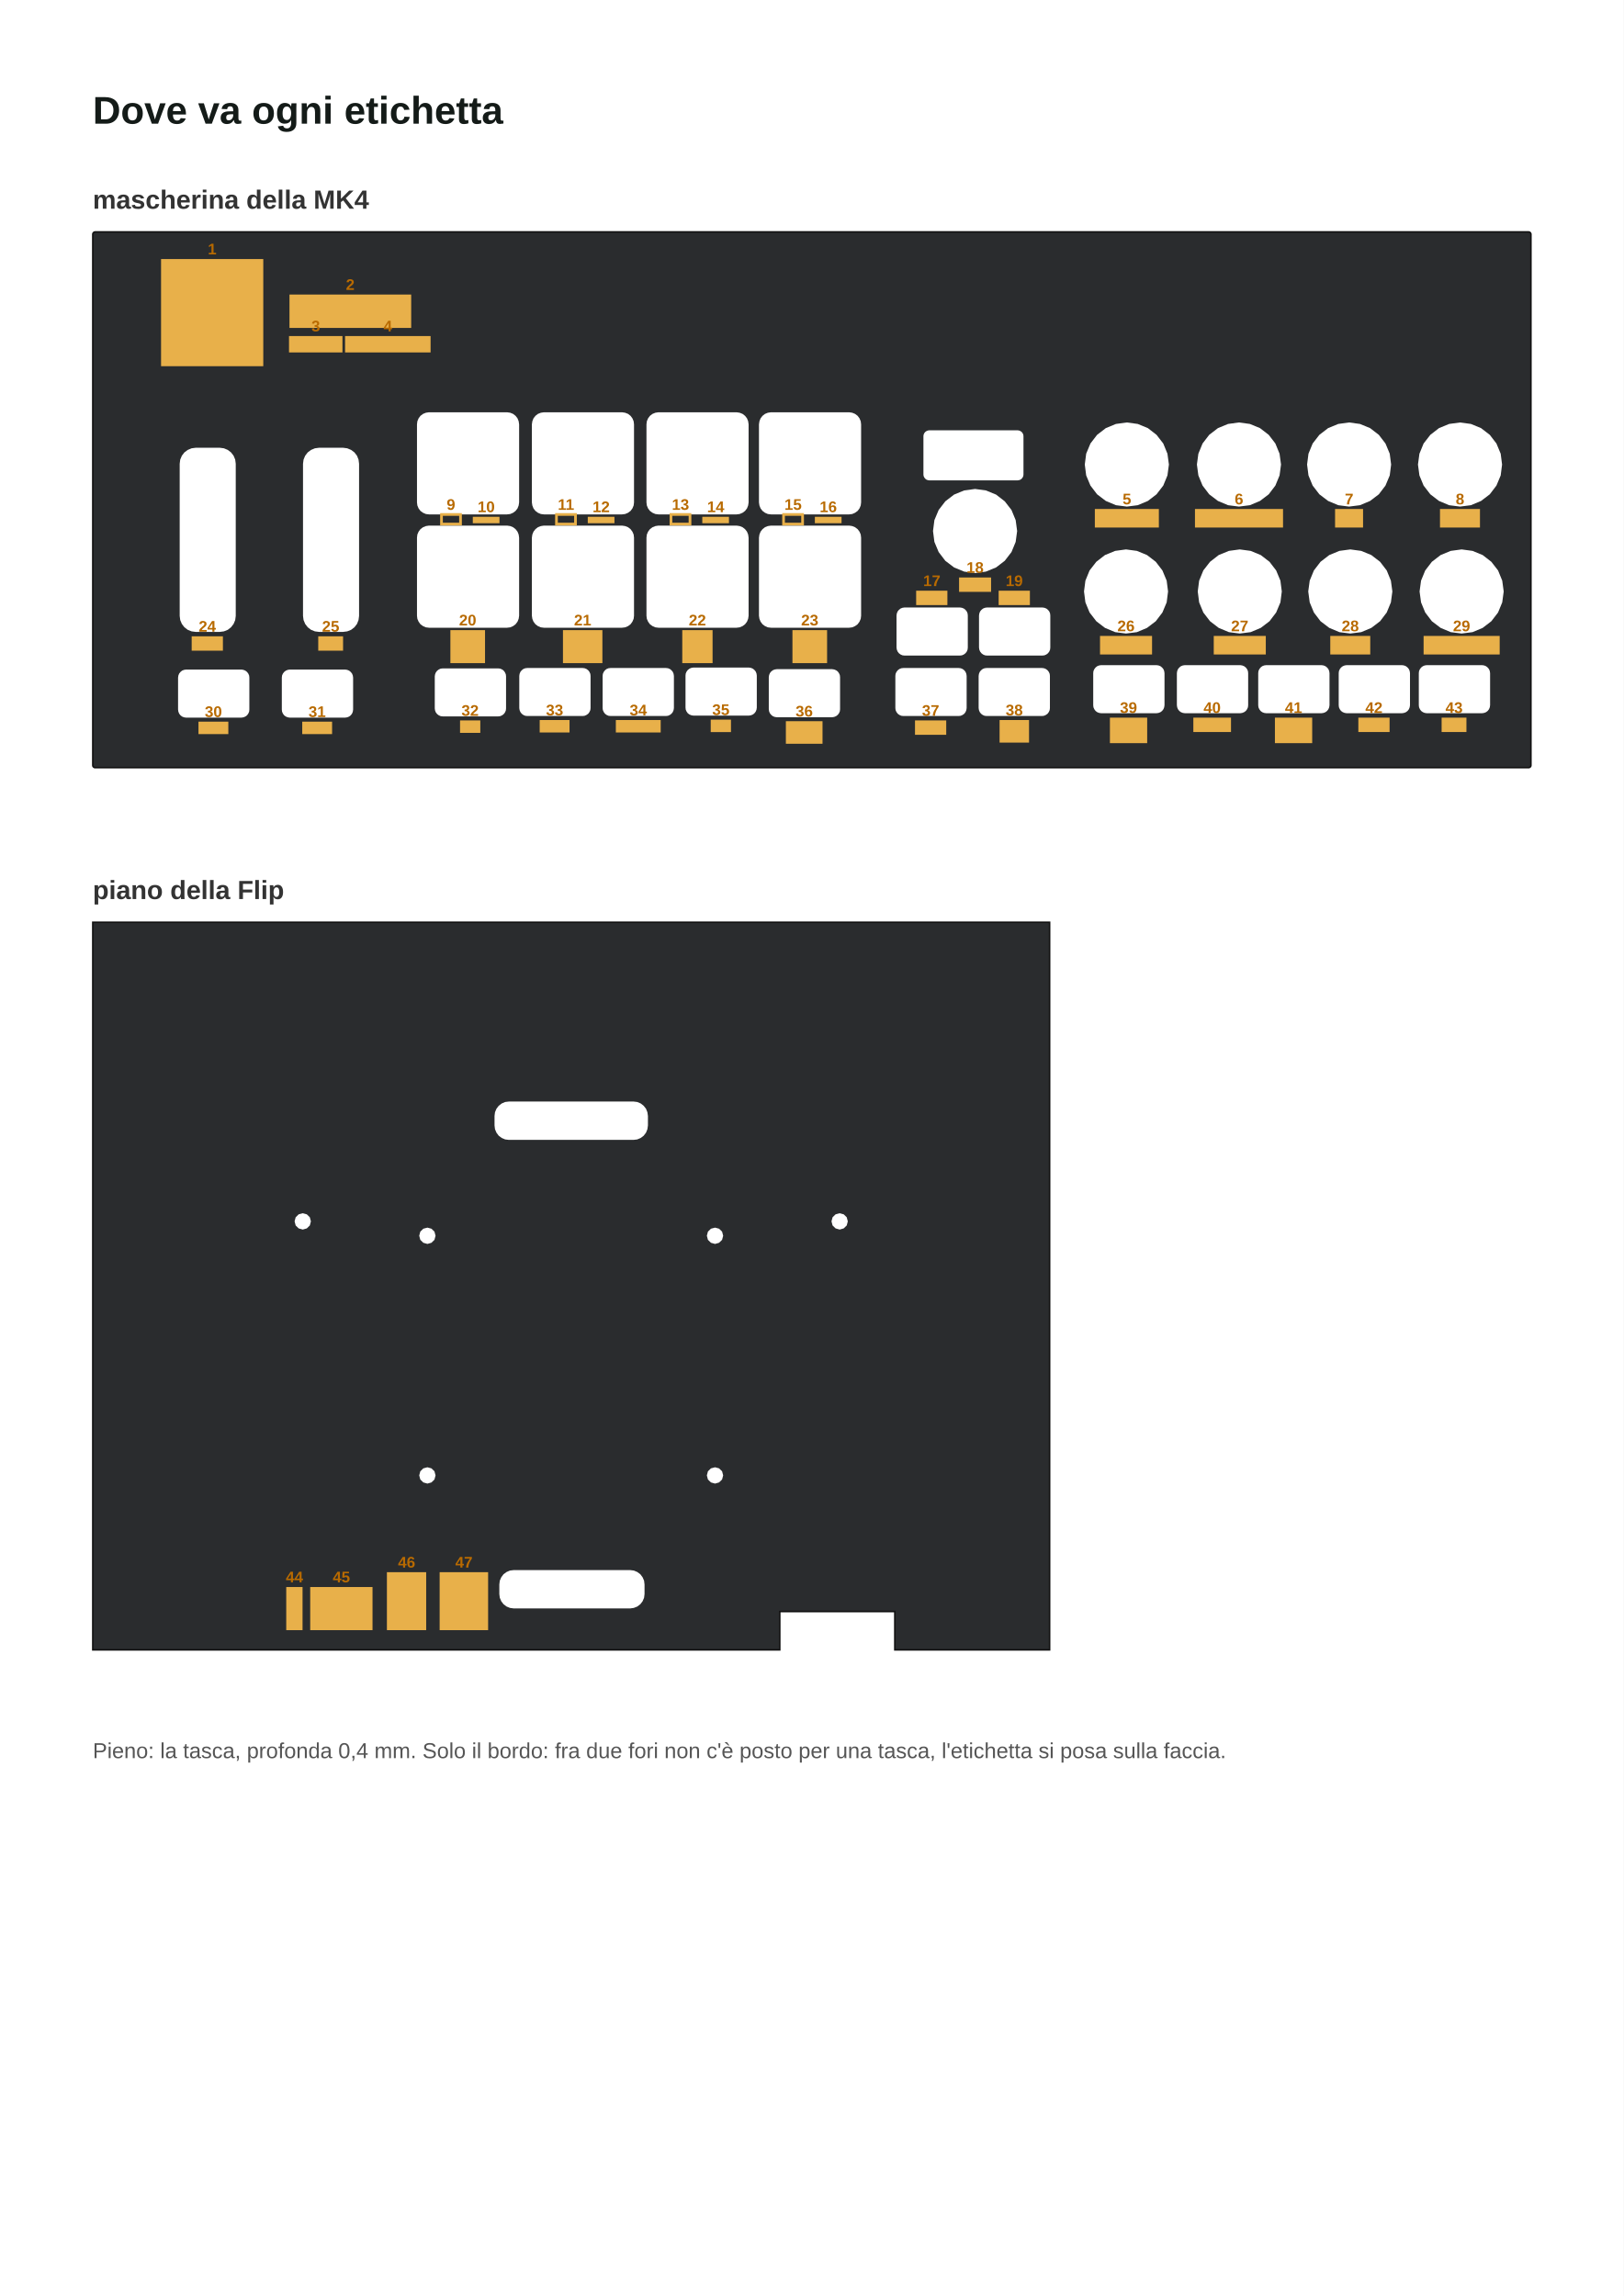
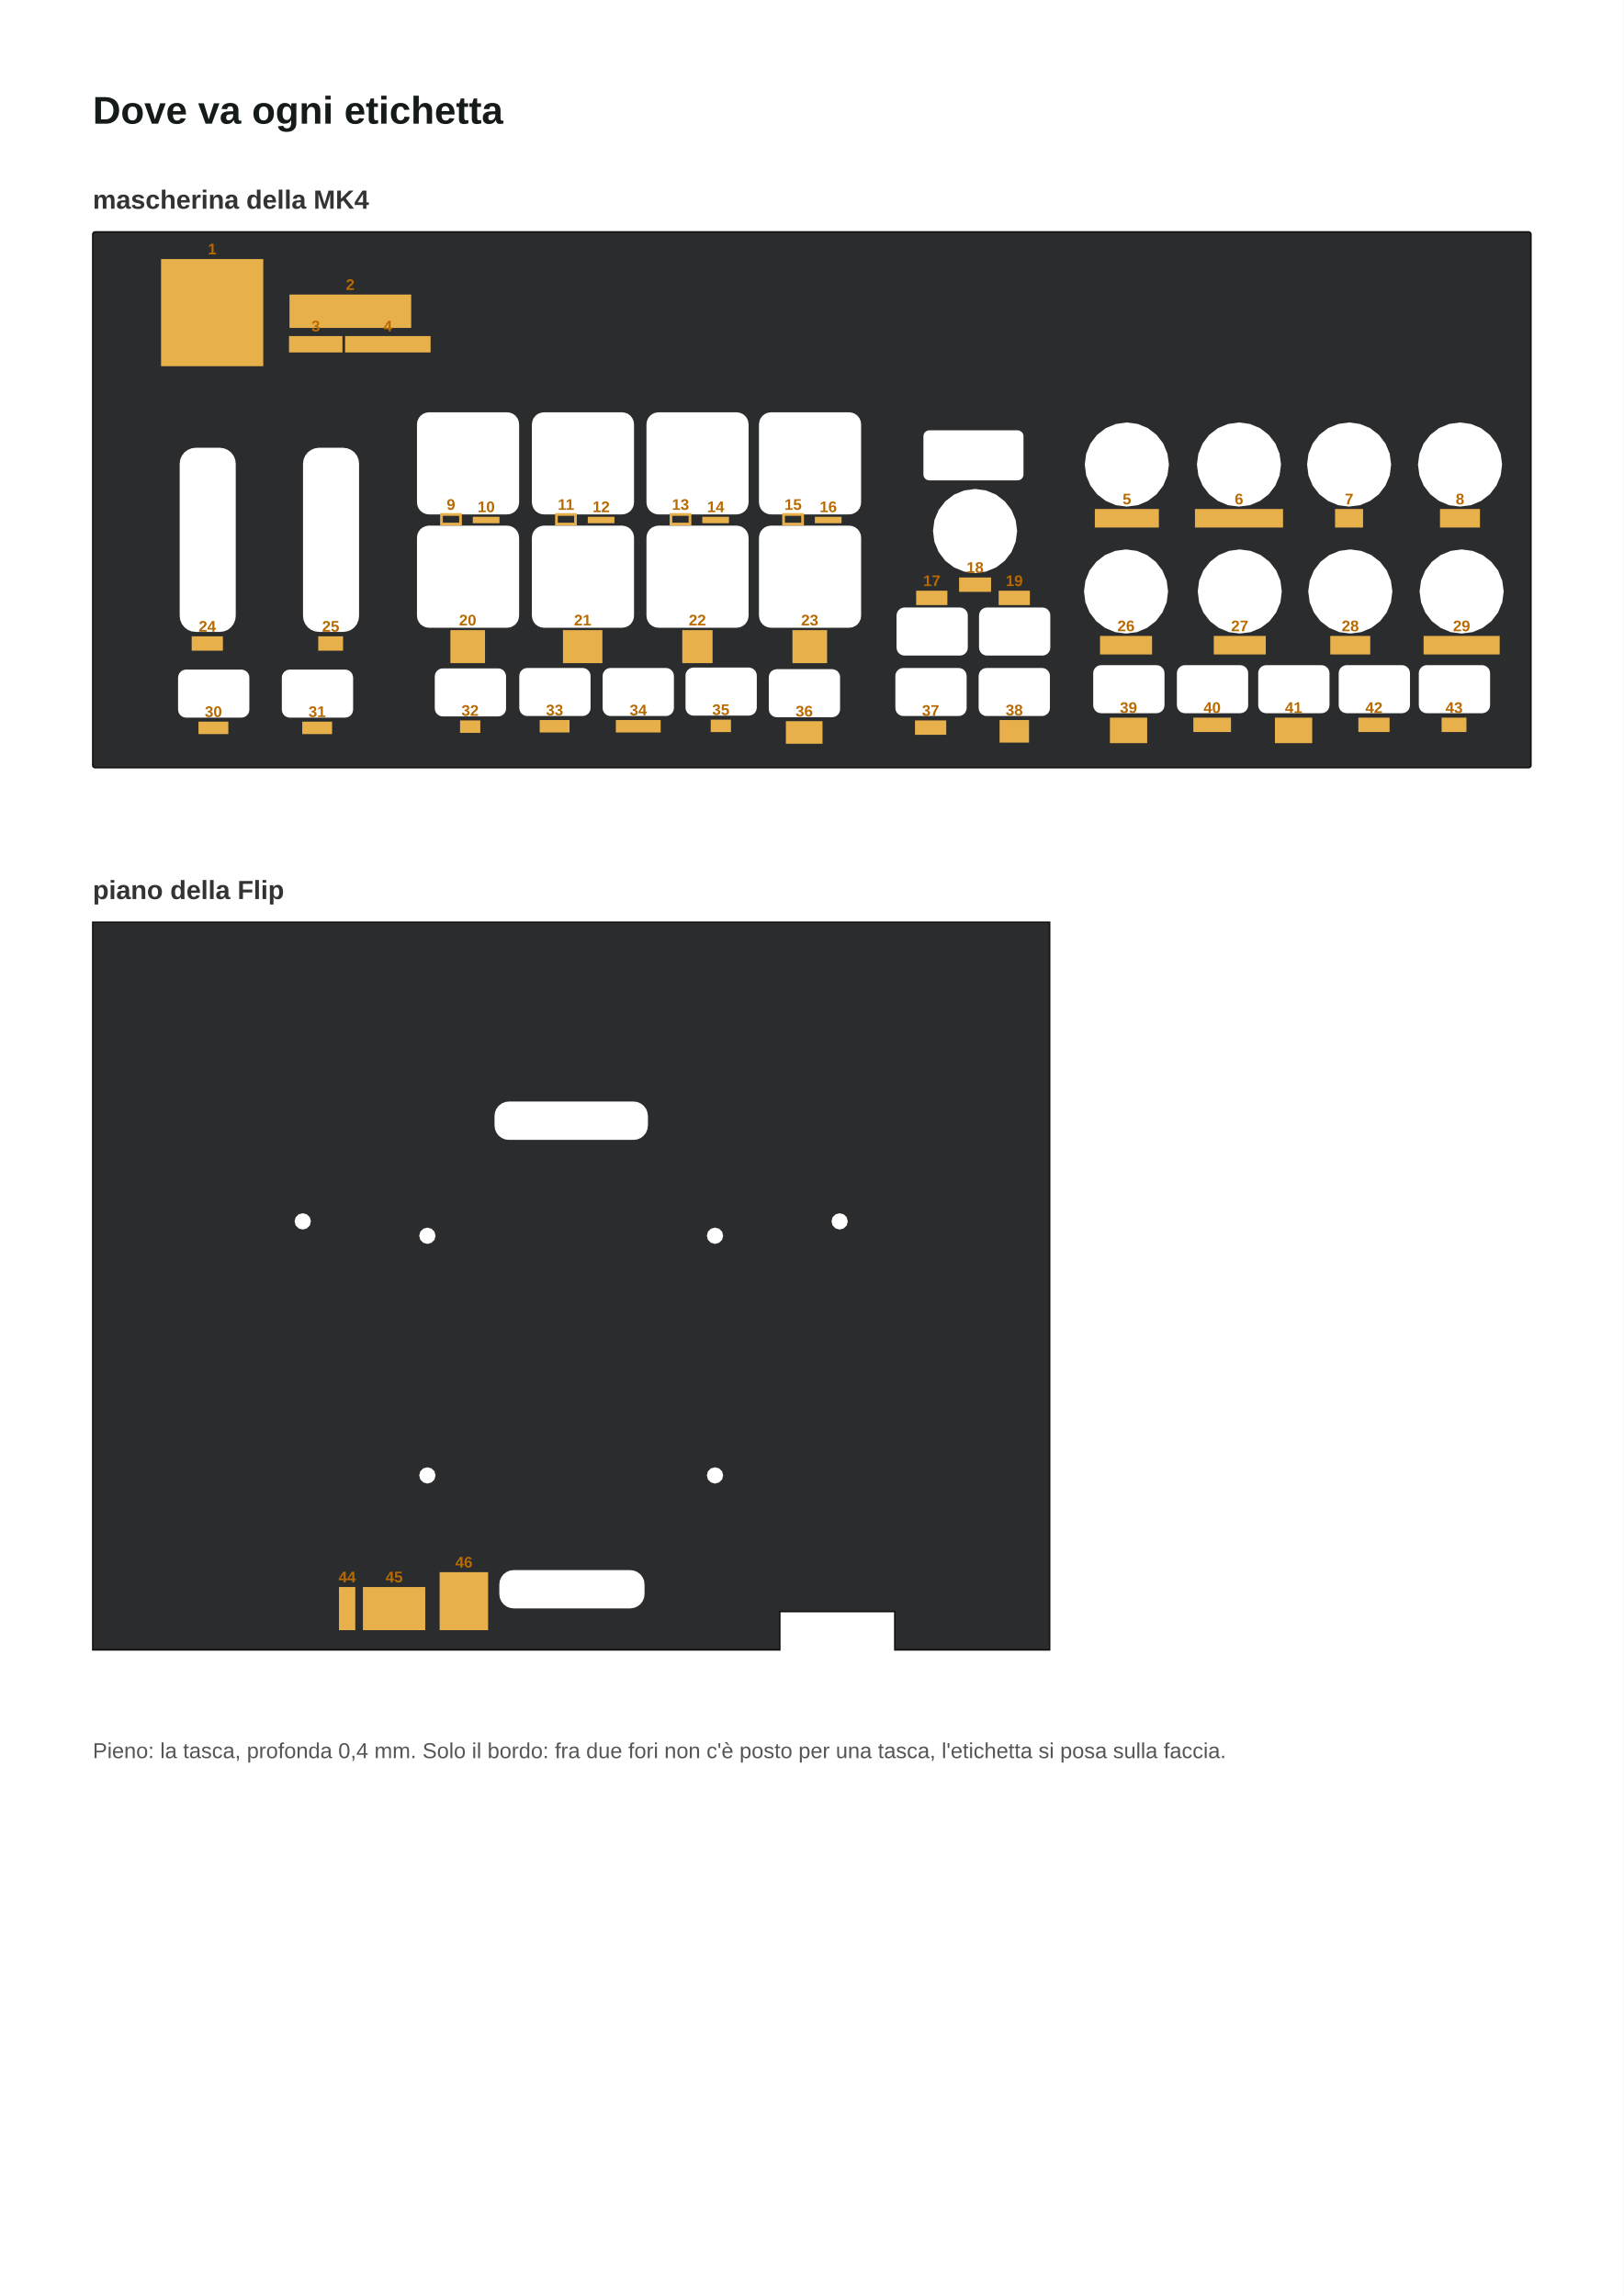
<svg xmlns="http://www.w3.org/2000/svg" width="210.0mm" height="297.0mm" viewBox="0 0 210.0 297.0">
  <rect width="210.0" height="297.0" fill="#FFFFFF" />
  <text x="12.00" y="16.00" font-family="Bahnschrift, 'Segoe UI', Arial, sans-serif" font-size="5.0" font-weight="700" fill="#141B18" text-anchor="start">Dove va ogni etichetta</text>
  <text x="12.00" y="27.00" font-family="Bahnschrift, 'Segoe UI', Arial, sans-serif" font-size="3.4" font-weight="700" fill="#333" text-anchor="start">mascherina della MK4</text>
  <path d="M197.69,30.00 L197.77,30.01 L197.84,30.04 L197.91,30.09 L197.96,30.16 L197.99,30.23 L198.00,30.31 L198.00,98.99 L197.99,99.07 L197.96,99.15 L197.91,99.21 L197.84,99.26 L197.77,99.29 L197.69,99.30 L12.31,99.30 L12.23,99.29 L12.16,99.26 L12.09,99.21 L12.04,99.15 L12.01,99.07 L12.00,98.99 L12.00,30.31 L12.01,30.23 L12.04,30.16 L12.09,30.09 L12.16,30.04 L12.23,30.01 L12.31,30.00 Z" fill="#2A2C2E" stroke="#111" stroke-width="0.2" />
  <path d="M109.82,67.99 L110.22,68.05 L110.59,68.20 L110.92,68.45 L111.16,68.77 L111.32,69.14 L111.37,69.55 L111.37,79.65 L111.32,80.05 L111.16,80.42 L110.92,80.75 L110.59,80.99 L110.22,81.15 L109.82,81.20 L99.72,81.20 L99.31,81.15 L98.94,80.99 L98.62,80.75 L98.37,80.42 L98.22,80.05 L98.16,79.65 L98.16,69.55 L98.22,69.14 L98.37,68.77 L98.62,68.45 L98.94,68.20 L99.31,68.05 L99.72,67.99 Z" fill="#FFFFFF" />
  <path d="M95.26,67.99 L95.66,68.05 L96.04,68.20 L96.36,68.45 L96.61,68.77 L96.76,69.14 L96.82,69.55 L96.82,79.65 L96.76,80.05 L96.61,80.42 L96.36,80.75 L96.04,80.99 L95.66,81.15 L95.26,81.20 L85.16,81.20 L84.76,81.15 L84.39,80.99 L84.06,80.75 L83.82,80.42 L83.66,80.05 L83.61,79.65 L83.61,69.55 L83.66,69.14 L83.82,68.77 L84.06,68.45 L84.39,68.20 L84.76,68.05 L85.16,67.99 Z" fill="#FFFFFF" />
  <path d="M65.58,53.33 L65.99,53.39 L66.36,53.54 L66.68,53.79 L66.93,54.11 L67.08,54.49 L67.14,54.89 L67.14,64.99 L67.08,65.39 L66.93,65.77 L66.68,66.09 L66.36,66.33 L65.99,66.49 L65.58,66.54 L55.48,66.54 L55.08,66.49 L54.71,66.33 L54.38,66.09 L54.14,65.77 L53.98,65.39 L53.93,64.99 L53.93,54.89 L53.98,54.49 L54.14,54.11 L54.38,53.79 L54.71,53.54 L55.08,53.39 L55.48,53.33 Z" fill="#FFFFFF" />
  <path d="M95.26,53.33 L95.66,53.39 L96.04,53.54 L96.36,53.79 L96.61,54.11 L96.76,54.49 L96.82,54.89 L96.82,64.99 L96.76,65.39 L96.61,65.77 L96.36,66.09 L96.04,66.33 L95.66,66.49 L95.26,66.54 L85.16,66.54 L84.76,66.49 L84.39,66.33 L84.06,66.09 L83.82,65.77 L83.66,65.39 L83.61,64.99 L83.61,54.89 L83.66,54.49 L83.82,54.11 L84.06,53.79 L84.39,53.54 L84.76,53.39 L85.16,53.33 Z" fill="#FFFFFF" />
  <path d="M65.58,67.99 L65.99,68.05 L66.36,68.20 L66.68,68.45 L66.93,68.77 L67.08,69.14 L67.14,69.55 L67.14,79.65 L67.08,80.05 L66.93,80.42 L66.68,80.75 L66.36,80.99 L65.99,81.15 L65.58,81.20 L55.48,81.20 L55.08,81.15 L54.71,80.99 L54.38,80.75 L54.14,80.42 L53.98,80.05 L53.93,79.65 L53.93,69.55 L53.98,69.14 L54.14,68.77 L54.38,68.45 L54.71,68.20 L55.08,68.05 L55.48,67.99 Z" fill="#FFFFFF" />
  <path d="M80.45,53.33 L80.85,53.39 L81.23,53.54 L81.55,53.79 L81.79,54.11 L81.95,54.49 L82.00,54.89 L82.00,64.99 L81.95,65.39 L81.79,65.77 L81.55,66.09 L81.23,66.33 L80.85,66.49 L80.45,66.54 L70.35,66.54 L69.95,66.49 L69.57,66.33 L69.25,66.09 L69.00,65.77 L68.85,65.39 L68.79,64.99 L68.79,54.89 L68.85,54.49 L69.00,54.11 L69.25,53.79 L69.57,53.54 L69.95,53.39 L70.35,53.33 Z" fill="#FFFFFF" />
  <path d="M80.45,67.99 L80.85,68.05 L81.23,68.20 L81.55,68.45 L81.79,68.77 L81.95,69.14 L82.00,69.55 L82.00,79.65 L81.95,80.05 L81.79,80.42 L81.55,80.75 L81.23,80.99 L80.85,81.15 L80.45,81.20 L70.35,81.20 L69.95,81.15 L69.57,80.99 L69.25,80.75 L69.00,80.42 L68.85,80.05 L68.79,79.65 L68.79,69.55 L68.85,69.14 L69.00,68.77 L69.25,68.45 L69.57,68.20 L69.95,68.05 L70.35,67.99 Z" fill="#FFFFFF" />
  <path d="M109.82,53.33 L110.22,53.39 L110.59,53.54 L110.92,53.79 L111.16,54.11 L111.32,54.49 L111.37,54.89 L111.37,64.99 L111.32,65.39 L111.16,65.77 L110.92,66.09 L110.59,66.33 L110.22,66.49 L109.82,66.54 L99.72,66.54 L99.31,66.49 L98.94,66.33 L98.62,66.09 L98.37,65.77 L98.22,65.39 L98.16,64.99 L98.16,54.89 L98.22,54.49 L98.37,54.11 L98.62,53.79 L98.94,53.54 L99.31,53.39 L99.72,53.33 Z" fill="#FFFFFF" />
  <path d="M28.42,57.92 L28.96,57.99 L29.46,58.20 L29.88,58.52 L30.21,58.95 L30.42,59.45 L30.49,59.99 L30.49,79.67 L30.42,80.21 L30.21,80.71 L29.88,81.14 L29.46,81.47 L28.96,81.67 L28.42,81.74 L25.31,81.74 L24.78,81.67 L24.28,81.47 L23.85,81.14 L23.52,80.71 L23.31,80.21 L23.24,79.67 L23.24,59.99 L23.31,59.45 L23.52,58.95 L23.85,58.52 L24.28,58.20 L24.78,57.99 L25.31,57.92 Z" fill="#FFFFFF" />
  <path d="M44.37,57.92 L44.91,57.99 L45.41,58.20 L45.84,58.52 L46.17,58.95 L46.37,59.45 L46.44,59.99 L46.44,79.67 L46.37,80.21 L46.17,80.71 L45.84,81.14 L45.41,81.47 L44.91,81.67 L44.37,81.74 L41.26,81.74 L40.73,81.67 L40.23,81.47 L39.80,81.14 L39.47,80.71 L39.26,80.21 L39.19,79.67 L39.19,59.99 L39.26,59.45 L39.47,58.95 L39.80,58.52 L40.23,58.20 L40.73,57.99 L41.26,57.92 Z" fill="#FFFFFF" />
  <path d="M165.78,76.51 L165.60,77.92 L165.05,79.23 L164.19,80.36 L163.06,81.22 L161.75,81.77 L160.34,81.95 L158.94,81.77 L157.62,81.22 L156.50,80.36 L155.63,79.23 L155.09,77.92 L154.91,76.51 L155.09,75.11 L155.63,73.79 L156.50,72.67 L157.62,71.80 L158.94,71.26 L160.34,71.07 L161.75,71.26 L163.06,71.80 L164.19,72.67 L165.05,73.79 L165.60,75.11 Z" fill="#FFFFFF" />
  <path d="M131.55,68.69 L131.36,70.10 L130.82,71.41 L129.95,72.54 L128.83,73.40 L127.51,73.94 L126.11,74.13 L124.70,73.94 L123.39,73.40 L122.26,72.54 L121.40,71.41 L120.85,70.10 L120.67,68.69 L120.85,67.28 L121.40,65.97 L122.26,64.85 L123.39,63.98 L124.70,63.44 L126.11,63.25 L127.51,63.44 L128.83,63.98 L129.95,64.85 L130.82,65.97 L131.36,67.28 Z" fill="#FFFFFF" />
  <path d="M151.18,60.09 L150.99,61.50 L150.45,62.81 L149.58,63.94 L148.46,64.80 L147.15,65.35 L145.74,65.53 L144.33,65.35 L143.02,64.80 L141.89,63.94 L141.03,62.81 L140.48,61.50 L140.30,60.09 L140.48,58.69 L141.03,57.37 L141.89,56.25 L143.02,55.38 L144.33,54.84 L145.74,54.65 L147.15,54.84 L148.46,55.38 L149.58,56.25 L150.45,57.37 L150.99,58.69 Z" fill="#FFFFFF" />
  <path d="M180.08,76.51 L179.89,77.92 L179.35,79.23 L178.49,80.36 L177.36,81.22 L176.05,81.77 L174.64,81.95 L173.23,81.77 L171.92,81.22 L170.79,80.36 L169.93,79.23 L169.39,77.92 L169.20,76.51 L169.39,75.11 L169.93,73.79 L170.79,72.67 L171.92,71.80 L173.23,71.26 L174.64,71.07 L176.05,71.26 L177.36,71.80 L178.49,72.67 L179.35,73.79 L179.89,75.11 Z" fill="#FFFFFF" />
  <path d="M165.68,60.09 L165.49,61.50 L164.95,62.81 L164.09,63.94 L162.96,64.80 L161.65,65.35 L160.24,65.53 L158.83,65.35 L157.52,64.80 L156.39,63.94 L155.53,62.81 L154.99,61.50 L154.80,60.09 L154.99,58.69 L155.53,57.37 L156.39,56.25 L157.52,55.38 L158.83,54.84 L160.24,54.65 L161.65,54.84 L162.96,55.38 L164.09,56.25 L164.95,57.37 L165.49,58.69 Z" fill="#FFFFFF" />
  <path d="M151.07,76.51 L150.89,77.92 L150.34,79.23 L149.48,80.36 L148.35,81.22 L147.04,81.77 L145.63,81.95 L144.23,81.77 L142.91,81.22 L141.79,80.36 L140.92,79.23 L140.38,77.92 L140.20,76.51 L140.38,75.11 L140.92,73.79 L141.79,72.67 L142.91,71.80 L144.23,71.26 L145.63,71.07 L147.04,71.26 L148.35,71.80 L149.48,72.67 L150.34,73.79 L150.89,75.11 Z" fill="#FFFFFF" />
  <path d="M194.48,76.51 L194.29,77.92 L193.75,79.23 L192.88,80.36 L191.76,81.22 L190.45,81.77 L189.04,81.95 L187.63,81.77 L186.32,81.22 L185.19,80.36 L184.33,79.23 L183.79,77.92 L183.60,76.51 L183.79,75.11 L184.33,73.79 L185.19,72.67 L186.32,71.80 L187.63,71.26 L189.04,71.07 L190.45,71.26 L191.76,71.80 L192.88,72.67 L193.75,73.79 L194.29,75.11 Z" fill="#FFFFFF" />
  <path d="M179.92,60.09 L179.74,61.50 L179.19,62.81 L178.33,63.94 L177.20,64.80 L175.89,65.35 L174.48,65.53 L173.08,65.35 L171.77,64.80 L170.64,63.94 L169.77,62.81 L169.23,61.50 L169.05,60.09 L169.23,58.69 L169.77,57.37 L170.64,56.25 L171.77,55.38 L173.08,54.84 L174.48,54.65 L175.89,54.84 L177.20,55.38 L178.33,56.25 L179.19,57.37 L179.74,58.69 Z" fill="#FFFFFF" />
  <path d="M194.27,60.09 L194.09,61.50 L193.54,62.81 L192.68,63.94 L191.55,64.80 L190.24,65.35 L188.83,65.53 L187.42,65.35 L186.11,64.80 L184.99,63.94 L184.12,62.81 L183.58,61.50 L183.39,60.09 L183.58,58.69 L184.12,57.37 L184.99,56.25 L186.11,55.38 L187.42,54.84 L188.83,54.65 L190.24,54.84 L191.55,55.38 L192.68,56.25 L193.54,57.37 L194.09,58.69 Z" fill="#FFFFFF" />
  <path d="M131.60,55.66 L131.80,55.69 L131.99,55.77 L132.15,55.89 L132.27,56.05 L132.35,56.24 L132.37,56.44 L132.37,61.36 L132.35,61.56 L132.27,61.75 L132.15,61.91 L131.99,62.04 L131.80,62.11 L131.60,62.14 L120.20,62.14 L120.00,62.11 L119.81,62.04 L119.65,61.91 L119.53,61.75 L119.45,61.56 L119.43,61.36 L119.43,56.44 L119.45,56.24 L119.53,56.05 L119.65,55.89 L119.81,55.77 L120.00,55.69 L120.20,55.66 Z" fill="#FFFFFF" />
  <path d="M123.98,86.41 L124.25,86.44 L124.50,86.54 L124.72,86.71 L124.88,86.92 L124.98,87.17 L125.02,87.44 L125.02,91.59 L124.98,91.85 L124.88,92.10 L124.72,92.32 L124.50,92.48 L124.25,92.59 L123.98,92.62 L116.84,92.62 L116.57,92.59 L116.32,92.48 L116.10,92.32 L115.94,92.10 L115.83,91.85 L115.80,91.59 L115.80,87.44 L115.83,87.17 L115.94,86.92 L116.10,86.71 L116.32,86.54 L116.57,86.44 L116.84,86.41 Z" fill="#FFFFFF" />
  <path d="M134.76,86.41 L135.02,86.44 L135.27,86.54 L135.49,86.71 L135.65,86.92 L135.76,87.17 L135.79,87.44 L135.79,91.59 L135.76,91.85 L135.65,92.10 L135.49,92.32 L135.27,92.48 L135.02,92.59 L134.76,92.62 L127.61,92.62 L127.34,92.59 L127.09,92.48 L126.88,92.32 L126.71,92.10 L126.61,91.85 L126.57,91.59 L126.57,87.44 L126.61,87.17 L126.71,86.92 L126.88,86.71 L127.09,86.54 L127.34,86.44 L127.61,86.41 Z" fill="#FFFFFF" />
  <path d="M149.57,86.04 L149.84,86.08 L150.09,86.18 L150.30,86.35 L150.47,86.56 L150.57,86.81 L150.61,87.08 L150.61,91.22 L150.57,91.49 L150.47,91.74 L150.30,91.96 L150.09,92.12 L149.84,92.22 L149.57,92.26 L142.42,92.26 L142.15,92.22 L141.90,92.12 L141.69,91.96 L141.53,91.74 L141.42,91.49 L141.39,91.22 L141.39,87.08 L141.42,86.81 L141.53,86.56 L141.69,86.35 L141.90,86.18 L142.15,86.08 L142.42,86.04 Z" fill="#FFFFFF" />
  <path d="M181.32,86.04 L181.59,86.08 L181.84,86.18 L182.05,86.35 L182.22,86.56 L182.32,86.81 L182.36,87.08 L182.36,91.22 L182.32,91.49 L182.22,91.74 L182.05,91.96 L181.84,92.12 L181.59,92.22 L181.32,92.26 L174.17,92.26 L173.91,92.22 L173.66,92.12 L173.44,91.96 L173.28,91.74 L173.17,91.49 L173.14,91.22 L173.14,87.08 L173.17,86.81 L173.28,86.56 L173.44,86.35 L173.66,86.18 L173.91,86.08 L174.17,86.04 Z" fill="#FFFFFF" />
  <path d="M191.68,86.04 L191.95,86.08 L192.20,86.18 L192.41,86.35 L192.58,86.56 L192.68,86.81 L192.72,87.08 L192.72,91.22 L192.68,91.49 L192.58,91.74 L192.41,91.96 L192.20,92.12 L191.95,92.22 L191.68,92.26 L184.53,92.26 L184.26,92.22 L184.02,92.12 L183.80,91.96 L183.64,91.74 L183.53,91.49 L183.50,91.22 L183.50,87.08 L183.53,86.81 L183.64,86.56 L183.80,86.35 L184.02,86.18 L184.26,86.08 L184.53,86.04 Z" fill="#FFFFFF" />
  <path d="M107.62,86.56 L107.88,86.60 L108.13,86.70 L108.35,86.86 L108.51,87.08 L108.62,87.33 L108.65,87.60 L108.65,91.74 L108.62,92.01 L108.51,92.26 L108.35,92.47 L108.13,92.64 L107.88,92.74 L107.62,92.78 L100.47,92.78 L100.20,92.74 L99.95,92.64 L99.74,92.47 L99.57,92.26 L99.47,92.01 L99.43,91.74 L99.43,87.60 L99.47,87.33 L99.57,87.08 L99.74,86.86 L99.95,86.70 L100.20,86.60 L100.47,86.56 Z" fill="#FFFFFF" />
  <path d="M44.63,86.61 L44.90,86.65 L45.15,86.75 L45.36,86.92 L45.53,87.13 L45.63,87.38 L45.67,87.65 L45.67,91.79 L45.63,92.06 L45.53,92.31 L45.36,92.53 L45.15,92.69 L44.90,92.79 L44.63,92.83 L37.48,92.83 L37.22,92.79 L36.97,92.69 L36.75,92.53 L36.59,92.31 L36.48,92.06 L36.45,91.79 L36.45,87.65 L36.48,87.38 L36.59,87.13 L36.75,86.92 L36.97,86.75 L37.22,86.65 L37.48,86.61 Z" fill="#FFFFFF" />
  <path d="M170.91,86.04 L171.18,86.08 L171.43,86.18 L171.64,86.35 L171.81,86.56 L171.91,86.81 L171.95,87.08 L171.95,91.22 L171.91,91.49 L171.81,91.74 L171.64,91.96 L171.43,92.12 L171.18,92.22 L170.91,92.26 L163.76,92.26 L163.49,92.22 L163.24,92.12 L163.03,91.96 L162.87,91.74 L162.76,91.49 L162.73,91.22 L162.73,87.08 L162.76,86.81 L162.87,86.56 L163.03,86.35 L163.24,86.18 L163.49,86.08 L163.76,86.04 Z" fill="#FFFFFF" />
  <path d="M64.42,86.46 L64.69,86.49 L64.94,86.60 L65.15,86.76 L65.31,86.98 L65.42,87.23 L65.45,87.49 L65.45,91.64 L65.42,91.91 L65.31,92.16 L65.15,92.37 L64.94,92.53 L64.69,92.64 L64.42,92.67 L57.27,92.67 L57.00,92.64 L56.75,92.53 L56.54,92.37 L56.37,92.16 L56.27,91.91 L56.23,91.64 L56.23,87.49 L56.27,87.23 L56.37,86.98 L56.54,86.76 L56.75,86.60 L57.00,86.49 L57.27,86.46 Z" fill="#FFFFFF" />
  <path d="M75.35,86.41 L75.61,86.44 L75.86,86.54 L76.08,86.71 L76.24,86.92 L76.35,87.17 L76.38,87.44 L76.38,91.59 L76.35,91.85 L76.24,92.10 L76.08,92.32 L75.86,92.48 L75.61,92.59 L75.35,92.62 L68.20,92.62 L67.93,92.59 L67.68,92.48 L67.47,92.32 L67.30,92.10 L67.20,91.85 L67.16,91.59 L67.16,87.44 L67.20,87.17 L67.30,86.92 L67.47,86.71 L67.68,86.54 L67.93,86.44 L68.20,86.41 Z" fill="#FFFFFF" />
  <path d="M134.81,78.58 L135.08,78.62 L135.33,78.72 L135.54,78.89 L135.71,79.10 L135.81,79.35 L135.84,79.62 L135.84,83.76 L135.81,84.03 L135.71,84.28 L135.54,84.50 L135.33,84.66 L135.08,84.77 L134.81,84.80 L127.66,84.80 L127.39,84.77 L127.14,84.66 L126.93,84.50 L126.76,84.28 L126.66,84.03 L126.62,83.76 L126.62,79.62 L126.66,79.35 L126.76,79.10 L126.93,78.89 L127.14,78.72 L127.39,78.62 L127.66,78.58 Z" fill="#FFFFFF" />
  <path d="M31.22,86.61 L31.48,86.65 L31.73,86.75 L31.95,86.92 L32.11,87.13 L32.22,87.38 L32.25,87.65 L32.25,91.79 L32.22,92.06 L32.11,92.31 L31.95,92.53 L31.73,92.69 L31.48,92.79 L31.22,92.83 L24.07,92.83 L23.80,92.79 L23.55,92.69 L23.34,92.53 L23.17,92.31 L23.07,92.06 L23.03,91.79 L23.03,87.65 L23.07,87.38 L23.17,87.13 L23.34,86.92 L23.55,86.75 L23.80,86.65 L24.07,86.61 Z" fill="#FFFFFF" />
  <path d="M124.14,78.58 L124.41,78.62 L124.66,78.72 L124.87,78.89 L125.04,79.10 L125.14,79.35 L125.17,79.62 L125.17,83.76 L125.14,84.03 L125.04,84.28 L124.87,84.50 L124.66,84.66 L124.41,84.77 L124.14,84.80 L116.99,84.80 L116.72,84.77 L116.47,84.66 L116.26,84.50 L116.09,84.28 L115.99,84.03 L115.95,83.76 L115.95,79.62 L115.99,79.35 L116.09,79.10 L116.26,78.89 L116.47,78.72 L116.72,78.62 L116.99,78.58 Z" fill="#FFFFFF" />
  <path d="M86.12,86.41 L86.39,86.44 L86.64,86.54 L86.85,86.71 L87.02,86.92 L87.12,87.17 L87.16,87.44 L87.16,91.59 L87.12,91.85 L87.02,92.10 L86.85,92.32 L86.64,92.48 L86.39,92.59 L86.12,92.62 L78.97,92.62 L78.70,92.59 L78.45,92.48 L78.24,92.32 L78.08,92.10 L77.97,91.85 L77.94,91.59 L77.94,87.44 L77.97,87.17 L78.08,86.92 L78.24,86.71 L78.45,86.54 L78.70,86.44 L78.97,86.41 Z" fill="#FFFFFF" />
  <path d="M96.84,86.35 L97.11,86.39 L97.36,86.49 L97.57,86.66 L97.74,86.87 L97.84,87.12 L97.88,87.39 L97.88,91.53 L97.84,91.80 L97.74,92.05 L97.57,92.27 L97.36,92.43 L97.11,92.53 L96.84,92.57 L89.69,92.57 L89.43,92.53 L89.18,92.43 L88.96,92.27 L88.80,92.05 L88.69,91.80 L88.66,91.53 L88.66,87.39 L88.69,87.12 L88.80,86.87 L88.96,86.66 L89.18,86.49 L89.43,86.39 L89.69,86.35 Z" fill="#FFFFFF" />
  <path d="M160.40,86.04 L160.66,86.08 L160.91,86.18 L161.13,86.35 L161.29,86.56 L161.40,86.81 L161.43,87.08 L161.43,91.22 L161.40,91.49 L161.29,91.74 L161.13,91.96 L160.91,92.12 L160.66,92.22 L160.40,92.26 L153.25,92.26 L152.98,92.22 L152.73,92.12 L152.52,91.96 L152.35,91.74 L152.25,91.49 L152.21,91.22 L152.21,87.08 L152.25,86.81 L152.35,86.56 L152.52,86.35 L152.73,86.18 L152.98,86.08 L153.25,86.04 Z" fill="#FFFFFF" />
  <rect x="20.83" y="33.51" width="13.22" height="13.86" fill="#E8B04A" />
  <text x="27.44" y="32.91" font-family="Bahnschrift, 'Segoe UI', Arial, sans-serif" font-size="2.0" font-weight="700" fill="#B86A00" text-anchor="middle">1</text>
  <rect x="37.44" y="38.10" width="15.74" height="4.32" fill="#E8B04A" />
  <text x="45.30" y="37.50" font-family="Bahnschrift, 'Segoe UI', Arial, sans-serif" font-size="2.0" font-weight="700" fill="#B86A00" text-anchor="middle">2</text>
  <rect x="37.38" y="43.47" width="6.91" height="2.12" fill="#E8B04A" />
  <text x="40.84" y="42.87" font-family="Bahnschrift, 'Segoe UI', Arial, sans-serif" font-size="2.0" font-weight="700" fill="#B86A00" text-anchor="middle">3</text>
  <rect x="44.63" y="43.47" width="11.06" height="2.12" fill="#E8B04A" />
  <text x="50.16" y="42.87" font-family="Bahnschrift, 'Segoe UI', Arial, sans-serif" font-size="2.0" font-weight="700" fill="#B86A00" text-anchor="middle">4</text>
  <rect x="141.60" y="65.84" width="8.28" height="2.40" fill="#E8B04A" />
  <text x="145.74" y="65.24" font-family="Bahnschrift, 'Segoe UI', Arial, sans-serif" font-size="2.0" font-weight="700" fill="#B86A00" text-anchor="middle">5</text>
  <rect x="154.55" y="65.84" width="11.39" height="2.40" fill="#E8B04A" />
  <text x="160.24" y="65.24" font-family="Bahnschrift, 'Segoe UI', Arial, sans-serif" font-size="2.0" font-weight="700" fill="#B86A00" text-anchor="middle">6</text>
  <rect x="172.67" y="65.84" width="3.62" height="2.40" fill="#E8B04A" />
  <text x="174.48" y="65.24" font-family="Bahnschrift, 'Segoe UI', Arial, sans-serif" font-size="2.0" font-weight="700" fill="#B86A00" text-anchor="middle">7</text>
  <rect x="186.24" y="65.84" width="5.17" height="2.40" fill="#E8B04A" />
  <text x="188.83" y="65.24" font-family="Bahnschrift, 'Segoe UI', Arial, sans-serif" font-size="2.0" font-weight="700" fill="#B86A00" text-anchor="middle">8</text>
  <rect x="57.10" y="66.55" width="2.46" height="1.24" fill="none" stroke="#E8B04A" stroke-width="0.35" />
  <text x="58.33" y="65.95" font-family="Bahnschrift, 'Segoe UI', Arial, sans-serif" font-size="2.0" font-weight="700" fill="#B86A00" text-anchor="middle">9</text>
  <rect x="61.15" y="66.85" width="3.45" height="0.83" fill="#E8B04A" />
  <text x="62.88" y="66.25" font-family="Bahnschrift, 'Segoe UI', Arial, sans-serif" font-size="2.0" font-weight="700" fill="#B86A00" text-anchor="middle">10</text>
  <rect x="71.97" y="66.55" width="2.46" height="1.24" fill="none" stroke="#E8B04A" stroke-width="0.35" />
  <text x="73.20" y="65.95" font-family="Bahnschrift, 'Segoe UI', Arial, sans-serif" font-size="2.0" font-weight="700" fill="#B86A00" text-anchor="middle">11</text>
  <rect x="76.02" y="66.85" width="3.45" height="0.83" fill="#E8B04A" />
  <text x="77.75" y="66.25" font-family="Bahnschrift, 'Segoe UI', Arial, sans-serif" font-size="2.0" font-weight="700" fill="#B86A00" text-anchor="middle">12</text>
  <rect x="86.78" y="66.55" width="2.46" height="1.24" fill="none" stroke="#E8B04A" stroke-width="0.35" />
  <text x="88.01" y="65.95" font-family="Bahnschrift, 'Segoe UI', Arial, sans-serif" font-size="2.0" font-weight="700" fill="#B86A00" text-anchor="middle">13</text>
  <rect x="90.83" y="66.85" width="3.45" height="0.83" fill="#E8B04A" />
  <text x="92.56" y="66.25" font-family="Bahnschrift, 'Segoe UI', Arial, sans-serif" font-size="2.0" font-weight="700" fill="#B86A00" text-anchor="middle">14</text>
  <rect x="101.34" y="66.55" width="2.46" height="1.24" fill="none" stroke="#E8B04A" stroke-width="0.35" />
  <text x="102.57" y="65.95" font-family="Bahnschrift, 'Segoe UI', Arial, sans-serif" font-size="2.0" font-weight="700" fill="#B86A00" text-anchor="middle">15</text>
  <rect x="105.39" y="66.85" width="3.45" height="0.83" fill="#E8B04A" />
  <text x="107.12" y="66.25" font-family="Bahnschrift, 'Segoe UI', Arial, sans-serif" font-size="2.0" font-weight="700" fill="#B86A00" text-anchor="middle">16</text>
  <rect x="118.49" y="76.41" width="4.04" height="1.86" fill="#E8B04A" />
  <text x="120.51" y="75.81" font-family="Bahnschrift, 'Segoe UI', Arial, sans-serif" font-size="2.0" font-weight="700" fill="#B86A00" text-anchor="middle">17</text>
  <rect x="124.04" y="74.70" width="4.14" height="1.86" fill="#E8B04A" />
  <text x="126.11" y="74.10" font-family="Bahnschrift, 'Segoe UI', Arial, sans-serif" font-size="2.0" font-weight="700" fill="#B86A00" text-anchor="middle">18</text>
  <rect x="129.16" y="76.41" width="4.04" height="1.86" fill="#E8B04A" />
  <text x="131.18" y="75.81" font-family="Bahnschrift, 'Segoe UI', Arial, sans-serif" font-size="2.0" font-weight="700" fill="#B86A00" text-anchor="middle">19</text>
  <rect x="58.25" y="81.51" width="4.48" height="4.27" fill="#E8B04A" />
  <text x="60.49" y="80.91" font-family="Bahnschrift, 'Segoe UI', Arial, sans-serif" font-size="2.0" font-weight="700" fill="#B86A00" text-anchor="middle">20</text>
  <rect x="72.81" y="81.51" width="5.10" height="4.27" fill="#E8B04A" />
  <text x="75.36" y="80.91" font-family="Bahnschrift, 'Segoe UI', Arial, sans-serif" font-size="2.0" font-weight="700" fill="#B86A00" text-anchor="middle">21</text>
  <rect x="88.24" y="81.51" width="3.92" height="4.27" fill="#E8B04A" />
  <text x="90.20" y="80.91" font-family="Bahnschrift, 'Segoe UI', Arial, sans-serif" font-size="2.0" font-weight="700" fill="#B86A00" text-anchor="middle">22</text>
  <rect x="102.49" y="81.51" width="4.48" height="4.27" fill="#E8B04A" />
  <text x="104.73" y="80.91" font-family="Bahnschrift, 'Segoe UI', Arial, sans-serif" font-size="2.0" font-weight="700" fill="#B86A00" text-anchor="middle">23</text>
  <rect x="24.79" y="82.31" width="4.04" height="1.86" fill="#E8B04A" />
  <text x="26.81" y="81.71" font-family="Bahnschrift, 'Segoe UI', Arial, sans-serif" font-size="2.0" font-weight="700" fill="#B86A00" text-anchor="middle">24</text>
  <rect x="41.16" y="82.31" width="3.21" height="1.86" fill="#E8B04A" />
  <text x="42.77" y="81.71" font-family="Bahnschrift, 'Segoe UI', Arial, sans-serif" font-size="2.0" font-weight="700" fill="#B86A00" text-anchor="middle">25</text>
  <rect x="142.27" y="82.26" width="6.73" height="2.40" fill="#E8B04A" />
  <text x="145.63" y="81.66" font-family="Bahnschrift, 'Segoe UI', Arial, sans-serif" font-size="2.0" font-weight="700" fill="#B86A00" text-anchor="middle">26</text>
  <rect x="156.98" y="82.26" width="6.73" height="2.40" fill="#E8B04A" />
  <text x="160.34" y="81.66" font-family="Bahnschrift, 'Segoe UI', Arial, sans-serif" font-size="2.0" font-weight="700" fill="#B86A00" text-anchor="middle">27</text>
  <rect x="172.05" y="82.26" width="5.17" height="2.40" fill="#E8B04A" />
  <text x="174.64" y="81.66" font-family="Bahnschrift, 'Segoe UI', Arial, sans-serif" font-size="2.0" font-weight="700" fill="#B86A00" text-anchor="middle">28</text>
  <rect x="184.12" y="82.26" width="9.84" height="2.40" fill="#E8B04A" />
  <text x="189.04" y="81.66" font-family="Bahnschrift, 'Segoe UI', Arial, sans-serif" font-size="2.0" font-weight="700" fill="#B86A00" text-anchor="middle">29</text>
  <rect x="25.67" y="93.35" width="3.86" height="1.61" fill="#E8B04A" />
  <text x="27.60" y="92.75" font-family="Bahnschrift, 'Segoe UI', Arial, sans-serif" font-size="2.0" font-weight="700" fill="#B86A00" text-anchor="middle">30</text>
  <rect x="39.09" y="93.35" width="3.86" height="1.61" fill="#E8B04A" />
  <text x="41.02" y="92.75" font-family="Bahnschrift, 'Segoe UI', Arial, sans-serif" font-size="2.0" font-weight="700" fill="#B86A00" text-anchor="middle">31</text>
  <rect x="59.50" y="93.19" width="2.62" height="1.61" fill="#E8B04A" />
  <text x="60.80" y="92.59" font-family="Bahnschrift, 'Segoe UI', Arial, sans-serif" font-size="2.0" font-weight="700" fill="#B86A00" text-anchor="middle">32</text>
  <rect x="69.80" y="93.14" width="3.86" height="1.61" fill="#E8B04A" />
  <text x="71.73" y="92.54" font-family="Bahnschrift, 'Segoe UI', Arial, sans-serif" font-size="2.0" font-weight="700" fill="#B86A00" text-anchor="middle">33</text>
  <rect x="79.65" y="93.14" width="5.80" height="1.61" fill="#E8B04A" />
  <text x="82.55" y="92.54" font-family="Bahnschrift, 'Segoe UI', Arial, sans-serif" font-size="2.0" font-weight="700" fill="#B86A00" text-anchor="middle">34</text>
  <rect x="91.92" y="93.09" width="2.62" height="1.61" fill="#E8B04A" />
  <text x="93.23" y="92.49" font-family="Bahnschrift, 'Segoe UI', Arial, sans-serif" font-size="2.0" font-weight="700" fill="#B86A00" text-anchor="middle">35</text>
  <rect x="101.64" y="93.29" width="4.74" height="2.92" fill="#E8B04A" />
  <text x="104.01" y="92.69" font-family="Bahnschrift, 'Segoe UI', Arial, sans-serif" font-size="2.0" font-weight="700" fill="#B86A00" text-anchor="middle">36</text>
  <rect x="118.34" y="93.19" width="4.04" height="1.86" fill="#E8B04A" />
  <text x="120.36" y="92.59" font-family="Bahnschrift, 'Segoe UI', Arial, sans-serif" font-size="2.0" font-weight="700" fill="#B86A00" text-anchor="middle">37</text>
  <rect x="129.28" y="93.14" width="3.81" height="2.92" fill="#E8B04A" />
  <text x="131.18" y="92.54" font-family="Bahnschrift, 'Segoe UI', Arial, sans-serif" font-size="2.0" font-weight="700" fill="#B86A00" text-anchor="middle">38</text>
  <rect x="143.55" y="92.83" width="4.82" height="3.30" fill="#E8B04A" />
  <text x="145.96" y="92.23" font-family="Bahnschrift, 'Segoe UI', Arial, sans-serif" font-size="2.0" font-weight="700" fill="#B86A00" text-anchor="middle">39</text>
  <rect x="154.34" y="92.83" width="4.87" height="1.86" fill="#E8B04A" />
  <text x="156.77" y="92.23" font-family="Bahnschrift, 'Segoe UI', Arial, sans-serif" font-size="2.0" font-weight="700" fill="#B86A00" text-anchor="middle">40</text>
  <rect x="164.89" y="92.83" width="4.82" height="3.30" fill="#E8B04A" />
  <text x="167.30" y="92.23" font-family="Bahnschrift, 'Segoe UI', Arial, sans-serif" font-size="2.0" font-weight="700" fill="#B86A00" text-anchor="middle">41</text>
  <rect x="175.68" y="92.83" width="4.04" height="1.86" fill="#E8B04A" />
  <text x="177.70" y="92.23" font-family="Bahnschrift, 'Segoe UI', Arial, sans-serif" font-size="2.0" font-weight="700" fill="#B86A00" text-anchor="middle">42</text>
  <rect x="186.45" y="92.83" width="3.21" height="1.86" fill="#E8B04A" />
  <text x="188.06" y="92.23" font-family="Bahnschrift, 'Segoe UI', Arial, sans-serif" font-size="2.0" font-weight="700" fill="#B86A00" text-anchor="middle">43</text>
  <text x="12.00" y="116.30" font-family="Bahnschrift, 'Segoe UI', Arial, sans-serif" font-size="3.4" font-weight="700" fill="#333" text-anchor="start">piano della Flip</text>
  <path d="M12.00,119.30 L135.75,119.30 L135.75,213.42 L115.73,213.42 L115.73,208.46 L100.85,208.46 L100.85,213.42 L12.00,213.42 Z" fill="#2A2C2E" stroke="#111" stroke-width="0.2" />
  <path d="M81.94,142.49 L82.42,142.55 L82.87,142.74 L83.25,143.04 L83.55,143.42 L83.73,143.87 L83.80,144.35 L83.80,145.59 L83.73,146.07 L83.55,146.52 L83.25,146.91 L82.87,147.20 L82.42,147.39 L81.94,147.45 L65.82,147.45 L65.33,147.39 L64.89,147.20 L64.50,146.91 L64.21,146.52 L64.02,146.07 L63.96,145.59 L63.96,144.35 L64.02,143.87 L64.21,143.42 L64.50,143.04 L64.89,142.74 L65.33,142.55 L65.82,142.49 Z" fill="#FFFFFF" />
  <path d="M81.50,203.10 L81.98,203.16 L82.43,203.35 L82.82,203.64 L83.11,204.03 L83.30,204.47 L83.36,204.96 L83.36,206.20 L83.30,206.68 L83.11,207.13 L82.82,207.51 L82.43,207.81 L81.98,207.99 L81.50,208.06 L66.44,208.06 L65.95,207.99 L65.51,207.81 L65.12,207.51 L64.83,207.13 L64.64,206.68 L64.58,206.20 L64.58,204.96 L64.64,204.47 L64.83,204.03 L65.12,203.64 L65.51,203.35 L65.95,203.16 L66.44,203.10 Z" fill="#FFFFFF" />
  <path d="M93.53,190.85 L93.39,191.38 L93.00,191.76 L92.48,191.91 L91.95,191.76 L91.56,191.38 L91.42,190.85 L91.56,190.32 L91.95,189.94 L92.48,189.80 L93.00,189.94 L93.39,190.32 Z" fill="#FFFFFF" />
  <path d="M40.21,157.99 L40.07,158.52 L39.68,158.90 L39.16,159.05 L38.63,158.90 L38.24,158.52 L38.10,157.99 L38.24,157.46 L38.63,157.08 L39.16,156.94 L39.68,157.08 L40.07,157.46 Z" fill="#FFFFFF" />
  <path d="M56.33,159.85 L56.19,160.38 L55.80,160.76 L55.28,160.91 L54.75,160.76 L54.36,160.38 L54.22,159.85 L54.36,159.32 L54.75,158.94 L55.28,158.80 L55.80,158.94 L56.19,159.32 Z" fill="#FFFFFF" />
  <path d="M56.33,190.85 L56.19,191.38 L55.80,191.76 L55.28,191.91 L54.75,191.76 L54.36,191.38 L54.22,190.85 L54.36,190.32 L54.75,189.94 L55.28,189.80 L55.80,189.94 L56.19,190.32 Z" fill="#FFFFFF" />
  <path d="M93.53,159.85 L93.39,160.38 L93.00,160.76 L92.48,160.91 L91.95,160.76 L91.56,160.38 L91.42,159.85 L91.56,159.32 L91.95,158.94 L92.48,158.80 L93.00,158.94 L93.39,159.32 Z" fill="#FFFFFF" />
  <path d="M109.65,157.99 L109.51,158.52 L109.12,158.90 L108.60,159.05 L108.07,158.90 L107.68,158.52 L107.54,157.99 L107.68,157.46 L108.07,157.08 L108.60,156.94 L109.12,157.08 L109.51,157.46 Z" fill="#FFFFFF" />
-   <rect x="37.02" y="205.29" width="2.11" height="5.58" fill="#E8B04A" />
-   <text x="38.08" y="204.69" font-family="Bahnschrift, 'Segoe UI', Arial, sans-serif" font-size="2.0" font-weight="700" fill="#B86A00" text-anchor="middle">44</text>
-   <rect x="40.12" y="205.29" width="8.06" height="5.58" fill="#E8B04A" />
-   <text x="44.15" y="204.69" font-family="Bahnschrift, 'Segoe UI', Arial, sans-serif" font-size="2.0" font-weight="700" fill="#B86A00" text-anchor="middle">45</text>
-   <rect x="50.04" y="203.37" width="5.08" height="7.50" fill="#E8B04A" />
-   <text x="52.59" y="202.77" font-family="Bahnschrift, 'Segoe UI', Arial, sans-serif" font-size="2.0" font-weight="700" fill="#B86A00" text-anchor="middle">46</text>
+   <rect x="43.84" y="205.29" width="2.11" height="5.58" fill="#E8B04A" />
+   <text x="44.90" y="204.69" font-family="Bahnschrift, 'Segoe UI', Arial, sans-serif" font-size="2.0" font-weight="700" fill="#B86A00" text-anchor="middle">44</text>
+   <rect x="46.94" y="205.29" width="8.06" height="5.58" fill="#E8B04A" />
+   <text x="50.97" y="204.69" font-family="Bahnschrift, 'Segoe UI', Arial, sans-serif" font-size="2.0" font-weight="700" fill="#B86A00" text-anchor="middle">45</text>
  <rect x="56.86" y="203.37" width="6.27" height="7.50" fill="#E8B04A" />
-   <text x="60.00" y="202.77" font-family="Bahnschrift, 'Segoe UI', Arial, sans-serif" font-size="2.0" font-weight="700" fill="#B86A00" text-anchor="middle">47</text>
+   <text x="60.00" y="202.77" font-family="Bahnschrift, 'Segoe UI', Arial, sans-serif" font-size="2.0" font-weight="700" fill="#B86A00" text-anchor="middle">46</text>
  <text x="12.00" y="227.42" font-family="Bahnschrift, 'Segoe UI', Arial, sans-serif" font-size="2.8" font-weight="400" fill="#555" text-anchor="start">Pieno: la tasca, profonda 0,4 mm. Solo il bordo: fra due fori non c'è posto per una tasca, l'etichetta si posa sulla faccia.</text>
</svg>
